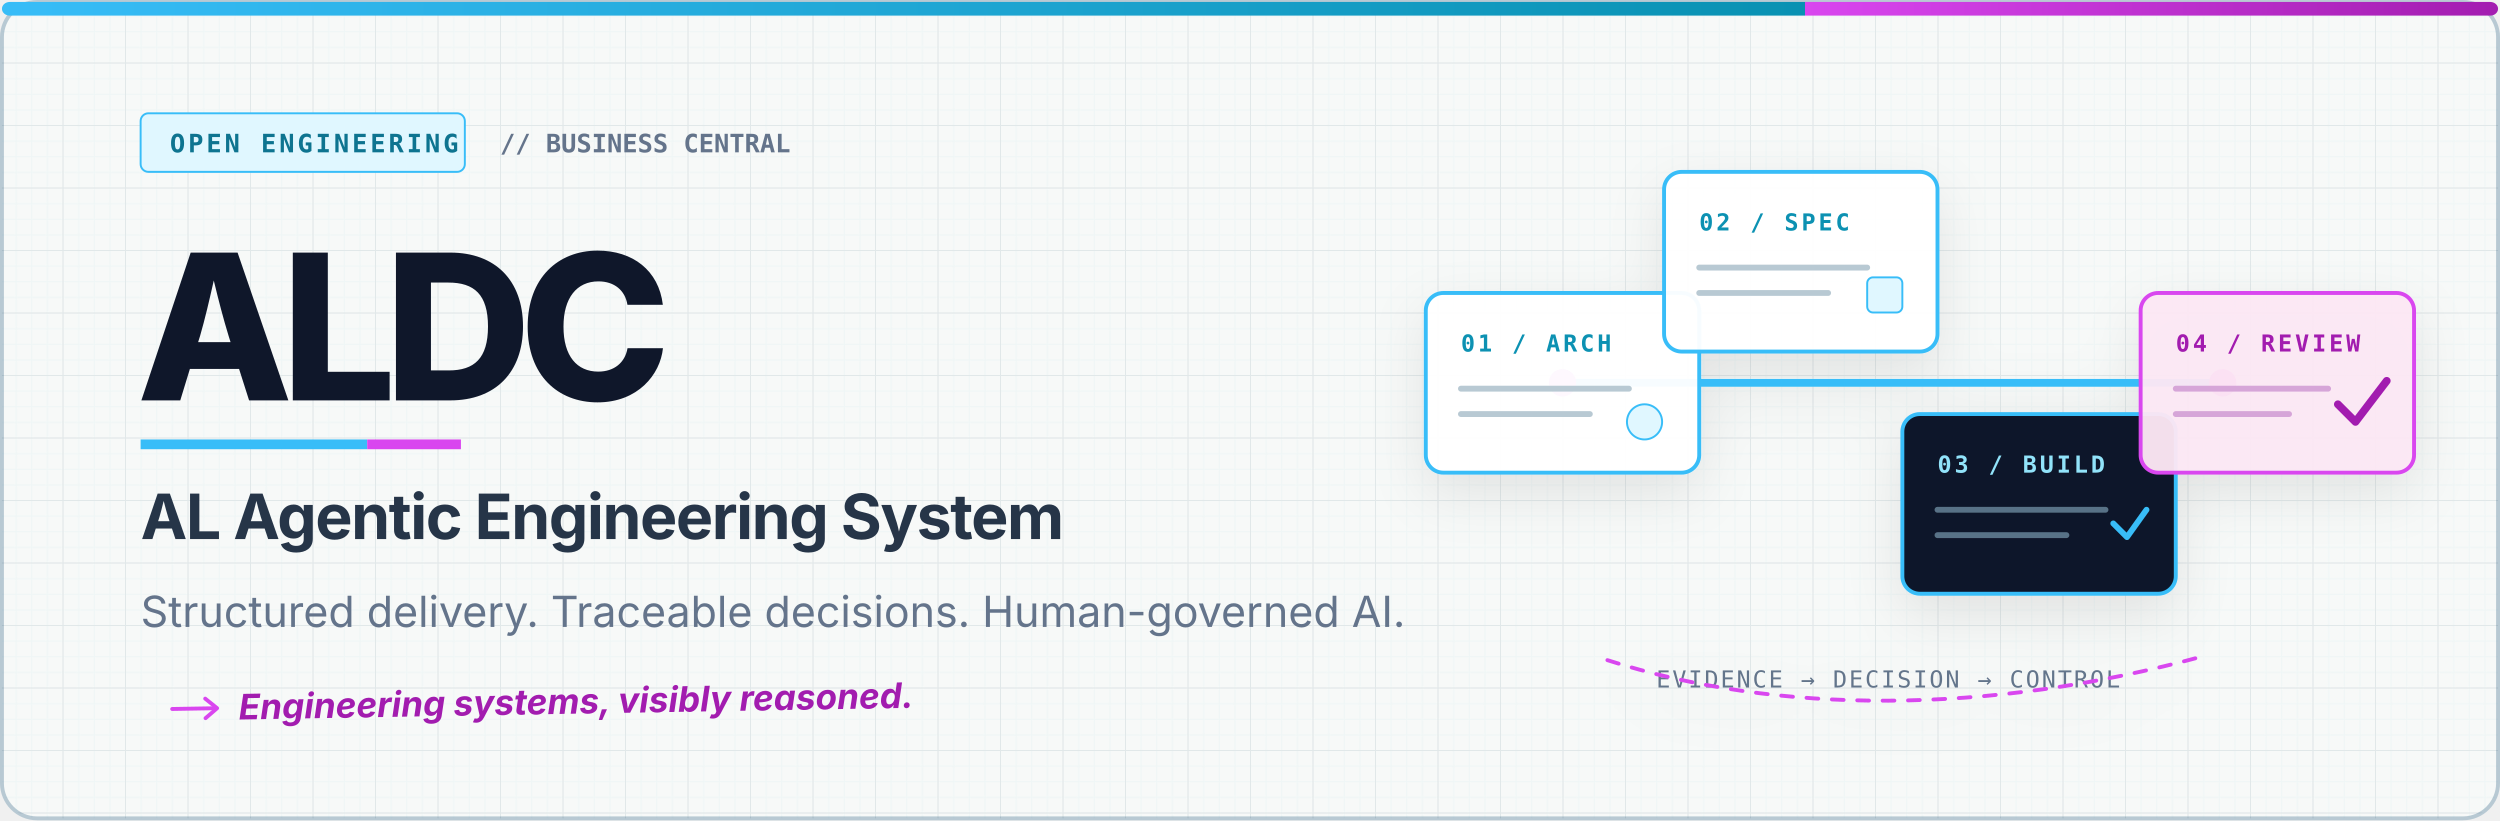
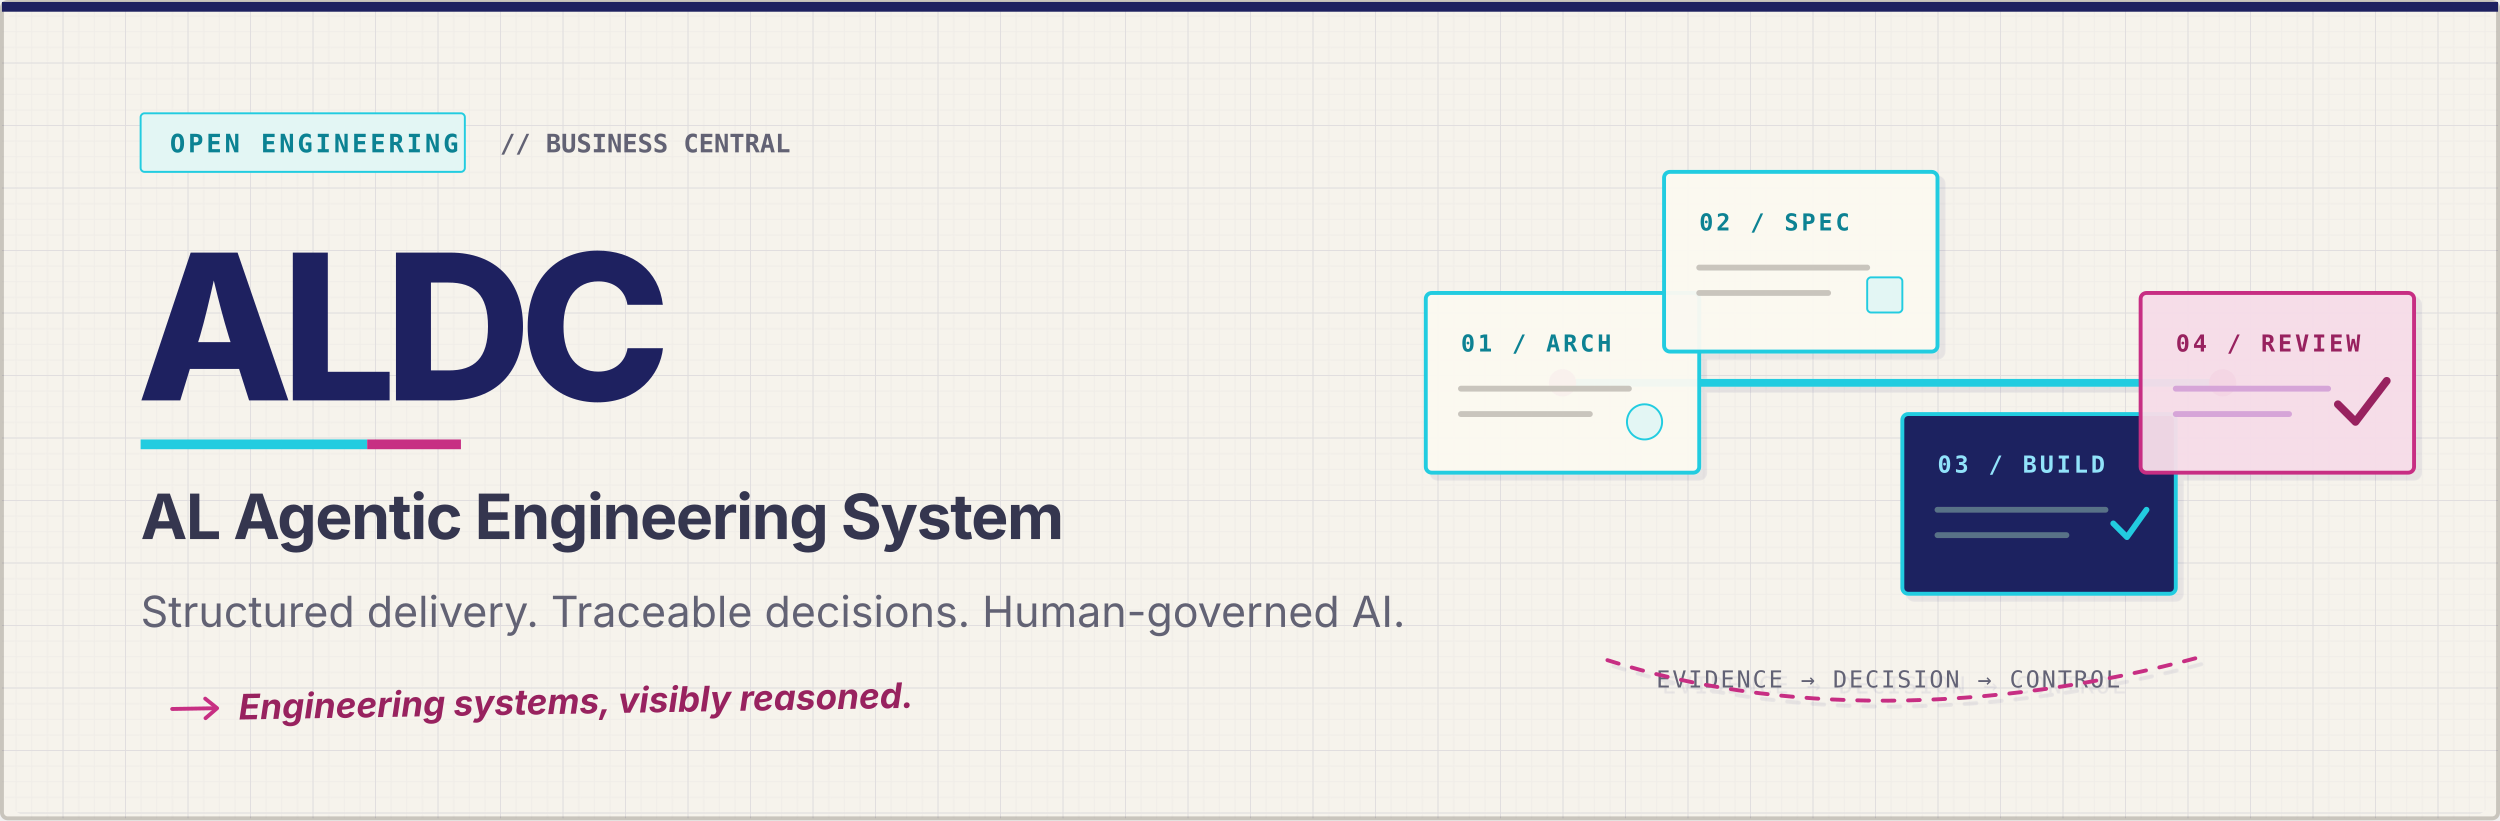
<svg xmlns="http://www.w3.org/2000/svg" viewBox="0 0 1280 420" role="img" aria-labelledby="title desc">
  <defs>
    <pattern id="minorGrid" width="8" height="8" patternUnits="userSpaceOnUse">
-       <path d="M8 0H0V8" fill="none" stroke="#0891B2" stroke-opacity=".035" stroke-width="1" />
+       <path d="M8 0H0V8" fill="none" stroke="#1E2160" stroke-opacity=".025" stroke-width="1" />
    </pattern>
    <pattern id="majorGrid" width="32" height="32" patternUnits="userSpaceOnUse">
      <rect width="32" height="32" fill="url(#minorGrid)" />
-       <path d="M32 0H0V32" fill="none" stroke="#0F172A" stroke-opacity=".07" stroke-width="1" />
+       <path d="M32 0H0V32" fill="none" stroke="#1E2160" stroke-opacity=".075" stroke-width="1" />
    </pattern>
    <linearGradient id="accent" x1="0" x2="1">
-       <stop offset="0" stop-color="#38BDF8" />
-       <stop offset=".72" stop-color="#0891B2" />
-       <stop offset=".72" stop-color="#D946EF" />
-       <stop offset="1" stop-color="#A21CAF" />
+       <stop offset="0" stop-color="#22CCE0" />
+       <stop offset=".72" stop-color="#0B8293" />
+       <stop offset=".72" stop-color="#C72F83" />
+       <stop offset="1" stop-color="#98225F" />
    </linearGradient>
    <filter id="shadow" x="-20%" y="-20%" width="140%" height="160%">
-       <feDropShadow dx="0" dy="10" stdDeviation="14" flood-color="#0F172A" flood-opacity=".09" />
+       <feDropShadow dx="3" dy="3" stdDeviation="0" flood-color="#1E2160" flood-opacity=".07" />
    </filter>
  </defs>
-   <rect x="1" y="1" width="1278" height="418" rx="18" fill="#F7F9F8" stroke="#B8C9D3" stroke-width="2" />
+   <rect x="1" y="1" width="1278" height="418" rx="3" fill="#F6F3EC" stroke="#C9C5BD" stroke-width="2" />
  <rect x="1" y="1" width="1278" height="418" rx="18" fill="url(#majorGrid)" />
-   <rect x="1" y="1" width="1278" height="7" rx="4" fill="url(#accent)" />
+   <rect x="1" y="1" width="1278" height="5" fill="#1E2160" />
  <g font-family="Inter, Segoe UI, Arial, sans-serif">
    <g transform="translate(72 58)">
-       <rect width="166" height="30" rx="4" fill="#E0F7FF" stroke="#38BDF8" />
-       <text x="15" y="20" fill="#0E7490" font-family="JetBrains Mono, Consolas, monospace" font-size="13" font-weight="700" letter-spacing="1.5">OPEN ENGINEERING</text>
-       <text x="184" y="20" fill="#64748B" font-family="JetBrains Mono, Consolas, monospace" font-size="13" font-weight="600">// BUSINESS CENTRAL</text>
+       <rect width="166" height="30" rx="2" fill="#E3F6F4" stroke="#22CCE0" />
+       <text x="15" y="20" fill="#0B8293" font-family="JetBrains Mono, Consolas, monospace" font-size="13" font-weight="700" letter-spacing="1.5">OPEN ENGINEERING</text>
+       <text x="184" y="20" fill="#626274" font-family="JetBrains Mono, Consolas, monospace" font-size="13" font-weight="600">// BUSINESS CENTRAL</text>
    </g>
-     <text x="70" y="205" fill="#0F172A" font-size="104" font-weight="800" letter-spacing="-6">ALDC</text>
-     <rect x="72" y="225" width="116" height="5" fill="#38BDF8" />
-     <rect x="188" y="225" width="48" height="5" fill="#D946EF" />
-     <text x="72" y="276" fill="#263548" font-size="32" font-weight="700" letter-spacing="-.7">AL Agentic Engineering System</text>
-     <text x="72" y="321" fill="#64748B" font-size="22">Structured delivery. Traceable decisions. Human-governed AI.</text>
+     <text x="70" y="205" fill="#1E2160" font-size="104" font-weight="800" letter-spacing="-6">ALDC</text>
+     <rect x="72" y="225" width="116" height="5" fill="#22CCE0" />
+     <rect x="188" y="225" width="48" height="5" fill="#C72F83" />
+     <text x="72" y="276" fill="#35364F" font-size="32" font-weight="700" letter-spacing="-.7">AL Agentic Engineering System</text>
+     <text x="72" y="321" fill="#626274" font-size="22">Structured delivery. Traceable decisions. Human-governed AI.</text>
    <g transform="translate(88 354) rotate(-1)">
-       <path d="M0 9H22" stroke="#D946EF" stroke-width="2" stroke-linecap="round" />
-       <path d="M17 4L23 9L17 14" fill="none" stroke="#D946EF" stroke-width="2" stroke-linecap="round" stroke-linejoin="round" />
-       <text x="34" y="15" fill="#A21CAF" font-size="18" font-style="italic" font-weight="650">Engineering systems, visibly reasoned.</text>
+       <path d="M0 9H22" stroke="#C72F83" stroke-width="2" stroke-linecap="round" />
+       <path d="M17 4L23 9L17 14" fill="none" stroke="#C72F83" stroke-width="2" stroke-linecap="round" stroke-linejoin="round" />
+       <text x="34" y="15" fill="#98225F" font-size="18" font-style="italic" font-weight="650">Engineering systems, visibly reasoned.</text>
    </g>
  </g>
  <g transform="translate(730 88)" filter="url(#shadow)" font-family="JetBrains Mono, Consolas, monospace">
-     <path d="M70 108H408" fill="none" stroke="#38BDF8" stroke-width="4" stroke-linecap="round" />
-     <circle cx="70" cy="108" r="7" fill="#D946EF" />
-     <circle cx="408" cy="108" r="7" fill="#D946EF" />
+     <path d="M70 108H408" fill="none" stroke="#22CCE0" stroke-width="4" stroke-linecap="round" />
+     <circle cx="70" cy="108" r="7" fill="#C72F83" />
+     <circle cx="408" cy="108" r="7" fill="#C72F83" />
    <g transform="translate(0 62)">
-       <rect width="140" height="92" rx="9" fill="#FFFFFF" fill-opacity=".96" stroke="#38BDF8" stroke-width="2" />
-       <text x="18" y="30" fill="#0891B2" font-size="12" font-weight="700" letter-spacing="1.5">01 / ARCH</text>
-       <path d="M18 49H104M18 62H84" stroke="#B8C9D3" stroke-width="3" stroke-linecap="round" />
-       <circle cx="112" cy="66" r="9" fill="#E0F7FF" stroke="#38BDF8" />
+       <rect width="140" height="92" rx="3" fill="#FBF8F1" fill-opacity=".96" stroke="#22CCE0" stroke-width="2" />
+       <text x="18" y="30" fill="#0B8293" font-size="12" font-weight="700" letter-spacing="1.5">01 / ARCH</text>
+       <path d="M18 49H104M18 62H84" stroke="#C9C5BD" stroke-width="3" stroke-linecap="round" />
+       <circle cx="112" cy="66" r="9" fill="#E3F6F4" stroke="#22CCE0" />
    </g>
    <g transform="translate(122 0)">
-       <rect width="140" height="92" rx="9" fill="#FFFFFF" fill-opacity=".96" stroke="#38BDF8" stroke-width="2" />
-       <text x="18" y="30" fill="#0891B2" font-size="12" font-weight="700" letter-spacing="1.5">02 / SPEC</text>
-       <path d="M18 49H104M18 62H84" stroke="#B8C9D3" stroke-width="3" stroke-linecap="round" />
-       <rect x="104" y="54" width="18" height="18" rx="3" fill="#E0F7FF" stroke="#38BDF8" />
+       <rect width="140" height="92" rx="3" fill="#FBF8F1" fill-opacity=".96" stroke="#22CCE0" stroke-width="2" />
+       <text x="18" y="30" fill="#0B8293" font-size="12" font-weight="700" letter-spacing="1.5">02 / SPEC</text>
+       <path d="M18 49H104M18 62H84" stroke="#C9C5BD" stroke-width="3" stroke-linecap="round" />
+       <rect x="104" y="54" width="18" height="18" rx="2" fill="#E3F6F4" stroke="#22CCE0" />
    </g>
    <g transform="translate(244 124)">
-       <rect width="140" height="92" rx="9" fill="#0F172A" stroke="#38BDF8" stroke-width="2" />
+       <rect width="140" height="92" rx="3" fill="#1E2160" stroke="#22CCE0" stroke-width="2" />
      <text x="18" y="30" fill="#91E3FA" font-size="12" font-weight="700" letter-spacing="1.5">03 / BUILD</text>
      <path d="M18 49H104M18 62H84" stroke="#587287" stroke-width="3" stroke-linecap="round" />
-       <path d="M108 56L115 63L125 49" fill="none" stroke="#38BDF8" stroke-width="3" stroke-linecap="round" stroke-linejoin="round" />
+       <path d="M108 56L115 63L125 49" fill="none" stroke="#22CCE0" stroke-width="3" stroke-linecap="round" stroke-linejoin="round" />
    </g>
    <g transform="translate(366 62)">
-       <rect width="140" height="92" rx="9" fill="#FCE7F3" fill-opacity=".96" stroke="#D946EF" stroke-width="2" />
-       <text x="18" y="30" fill="#A21CAF" font-size="12" font-weight="700" letter-spacing="1.5">04 / REVIEW</text>
+       <rect width="140" height="92" rx="3" fill="#F5DCE8" fill-opacity=".96" stroke="#C72F83" stroke-width="2" />
+       <text x="18" y="30" fill="#98225F" font-size="12" font-weight="700" letter-spacing="1.5">04 / REVIEW</text>
      <path d="M18 49H96M18 62H76" stroke="#D6A5D8" stroke-width="3" stroke-linecap="round" />
-       <path d="M101 57L110 66L126 45" fill="none" stroke="#A21CAF" stroke-width="4" stroke-linecap="round" stroke-linejoin="round" />
+       <path d="M101 57L110 66L126 45" fill="none" stroke="#98225F" stroke-width="4" stroke-linecap="round" stroke-linejoin="round" />
    </g>
-     <text x="118" y="264" fill="#64748B" font-size="12" letter-spacing="1">EVIDENCE → DECISION → CONTROL</text>
-     <path d="M93 250C180 278 288 278 398 248" fill="none" stroke="#D946EF" stroke-width="2" stroke-linecap="round" stroke-dasharray="6 7" />
+     <text x="118" y="264" fill="#626274" font-size="12" letter-spacing="1">EVIDENCE → DECISION → CONTROL</text>
+     <path d="M93 250C180 278 288 278 398 248" fill="none" stroke="#C72F83" stroke-width="2" stroke-linecap="round" stroke-dasharray="6 7" />
  </g>
</svg>
